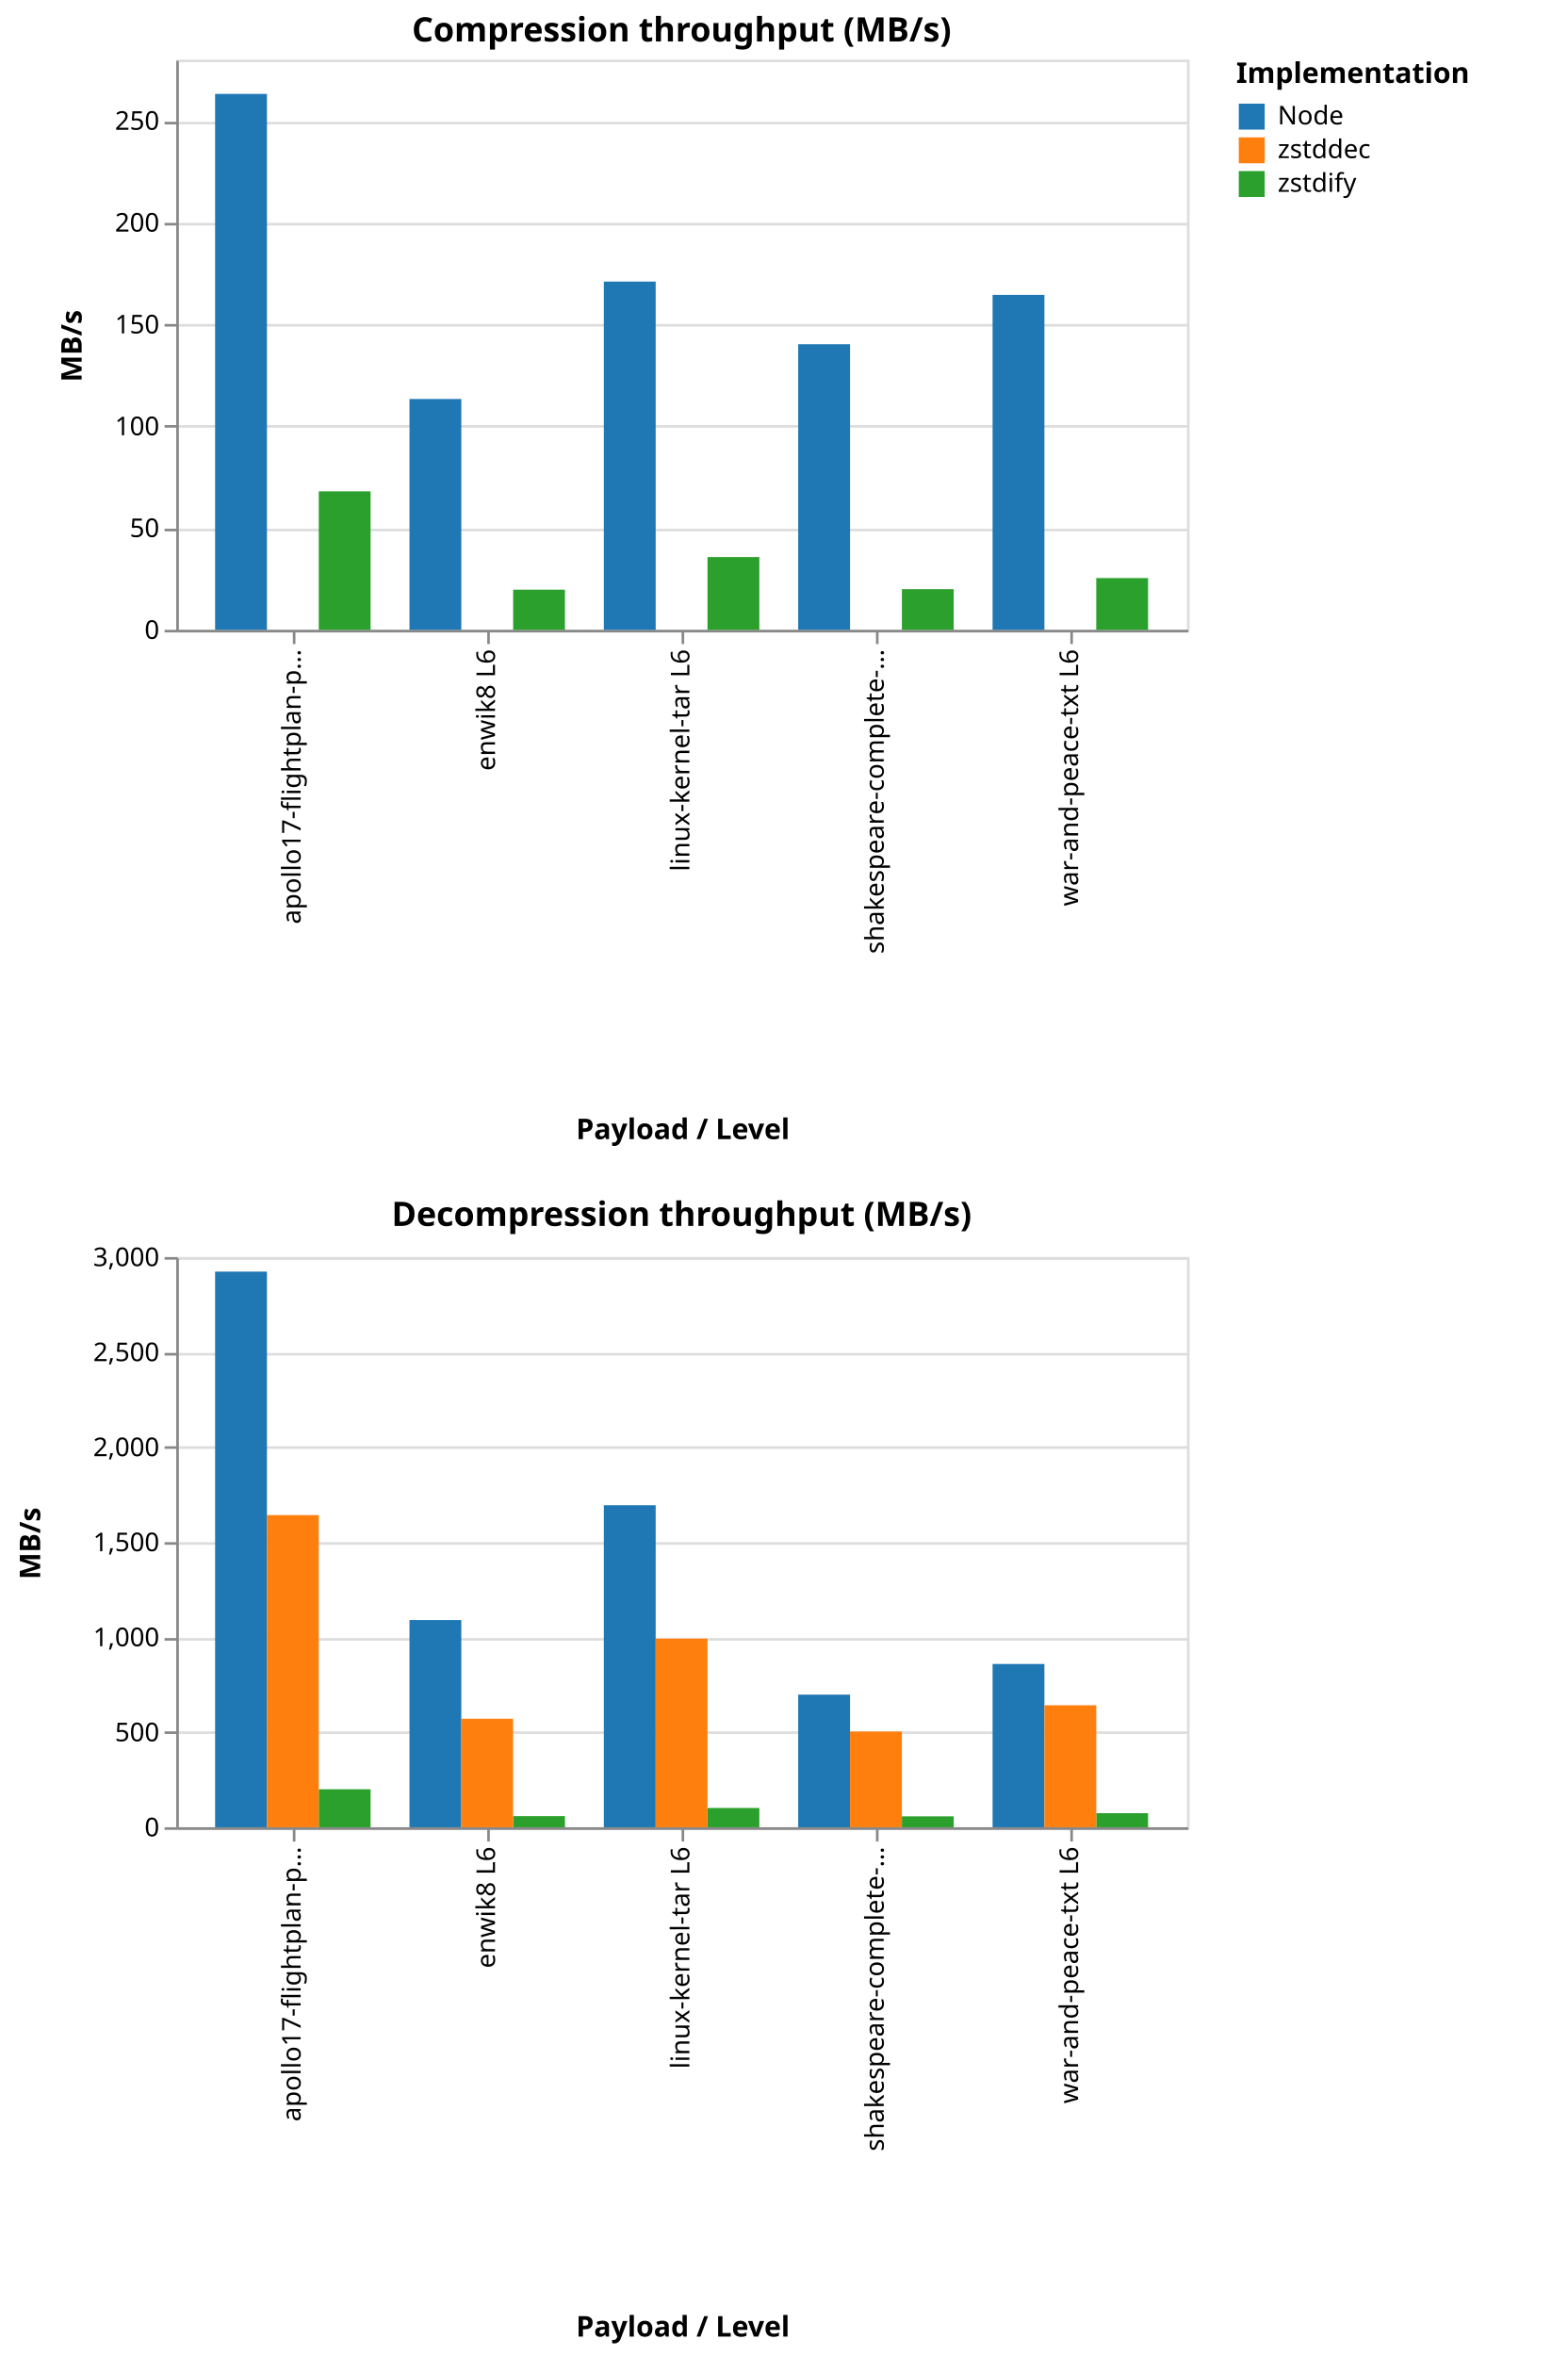
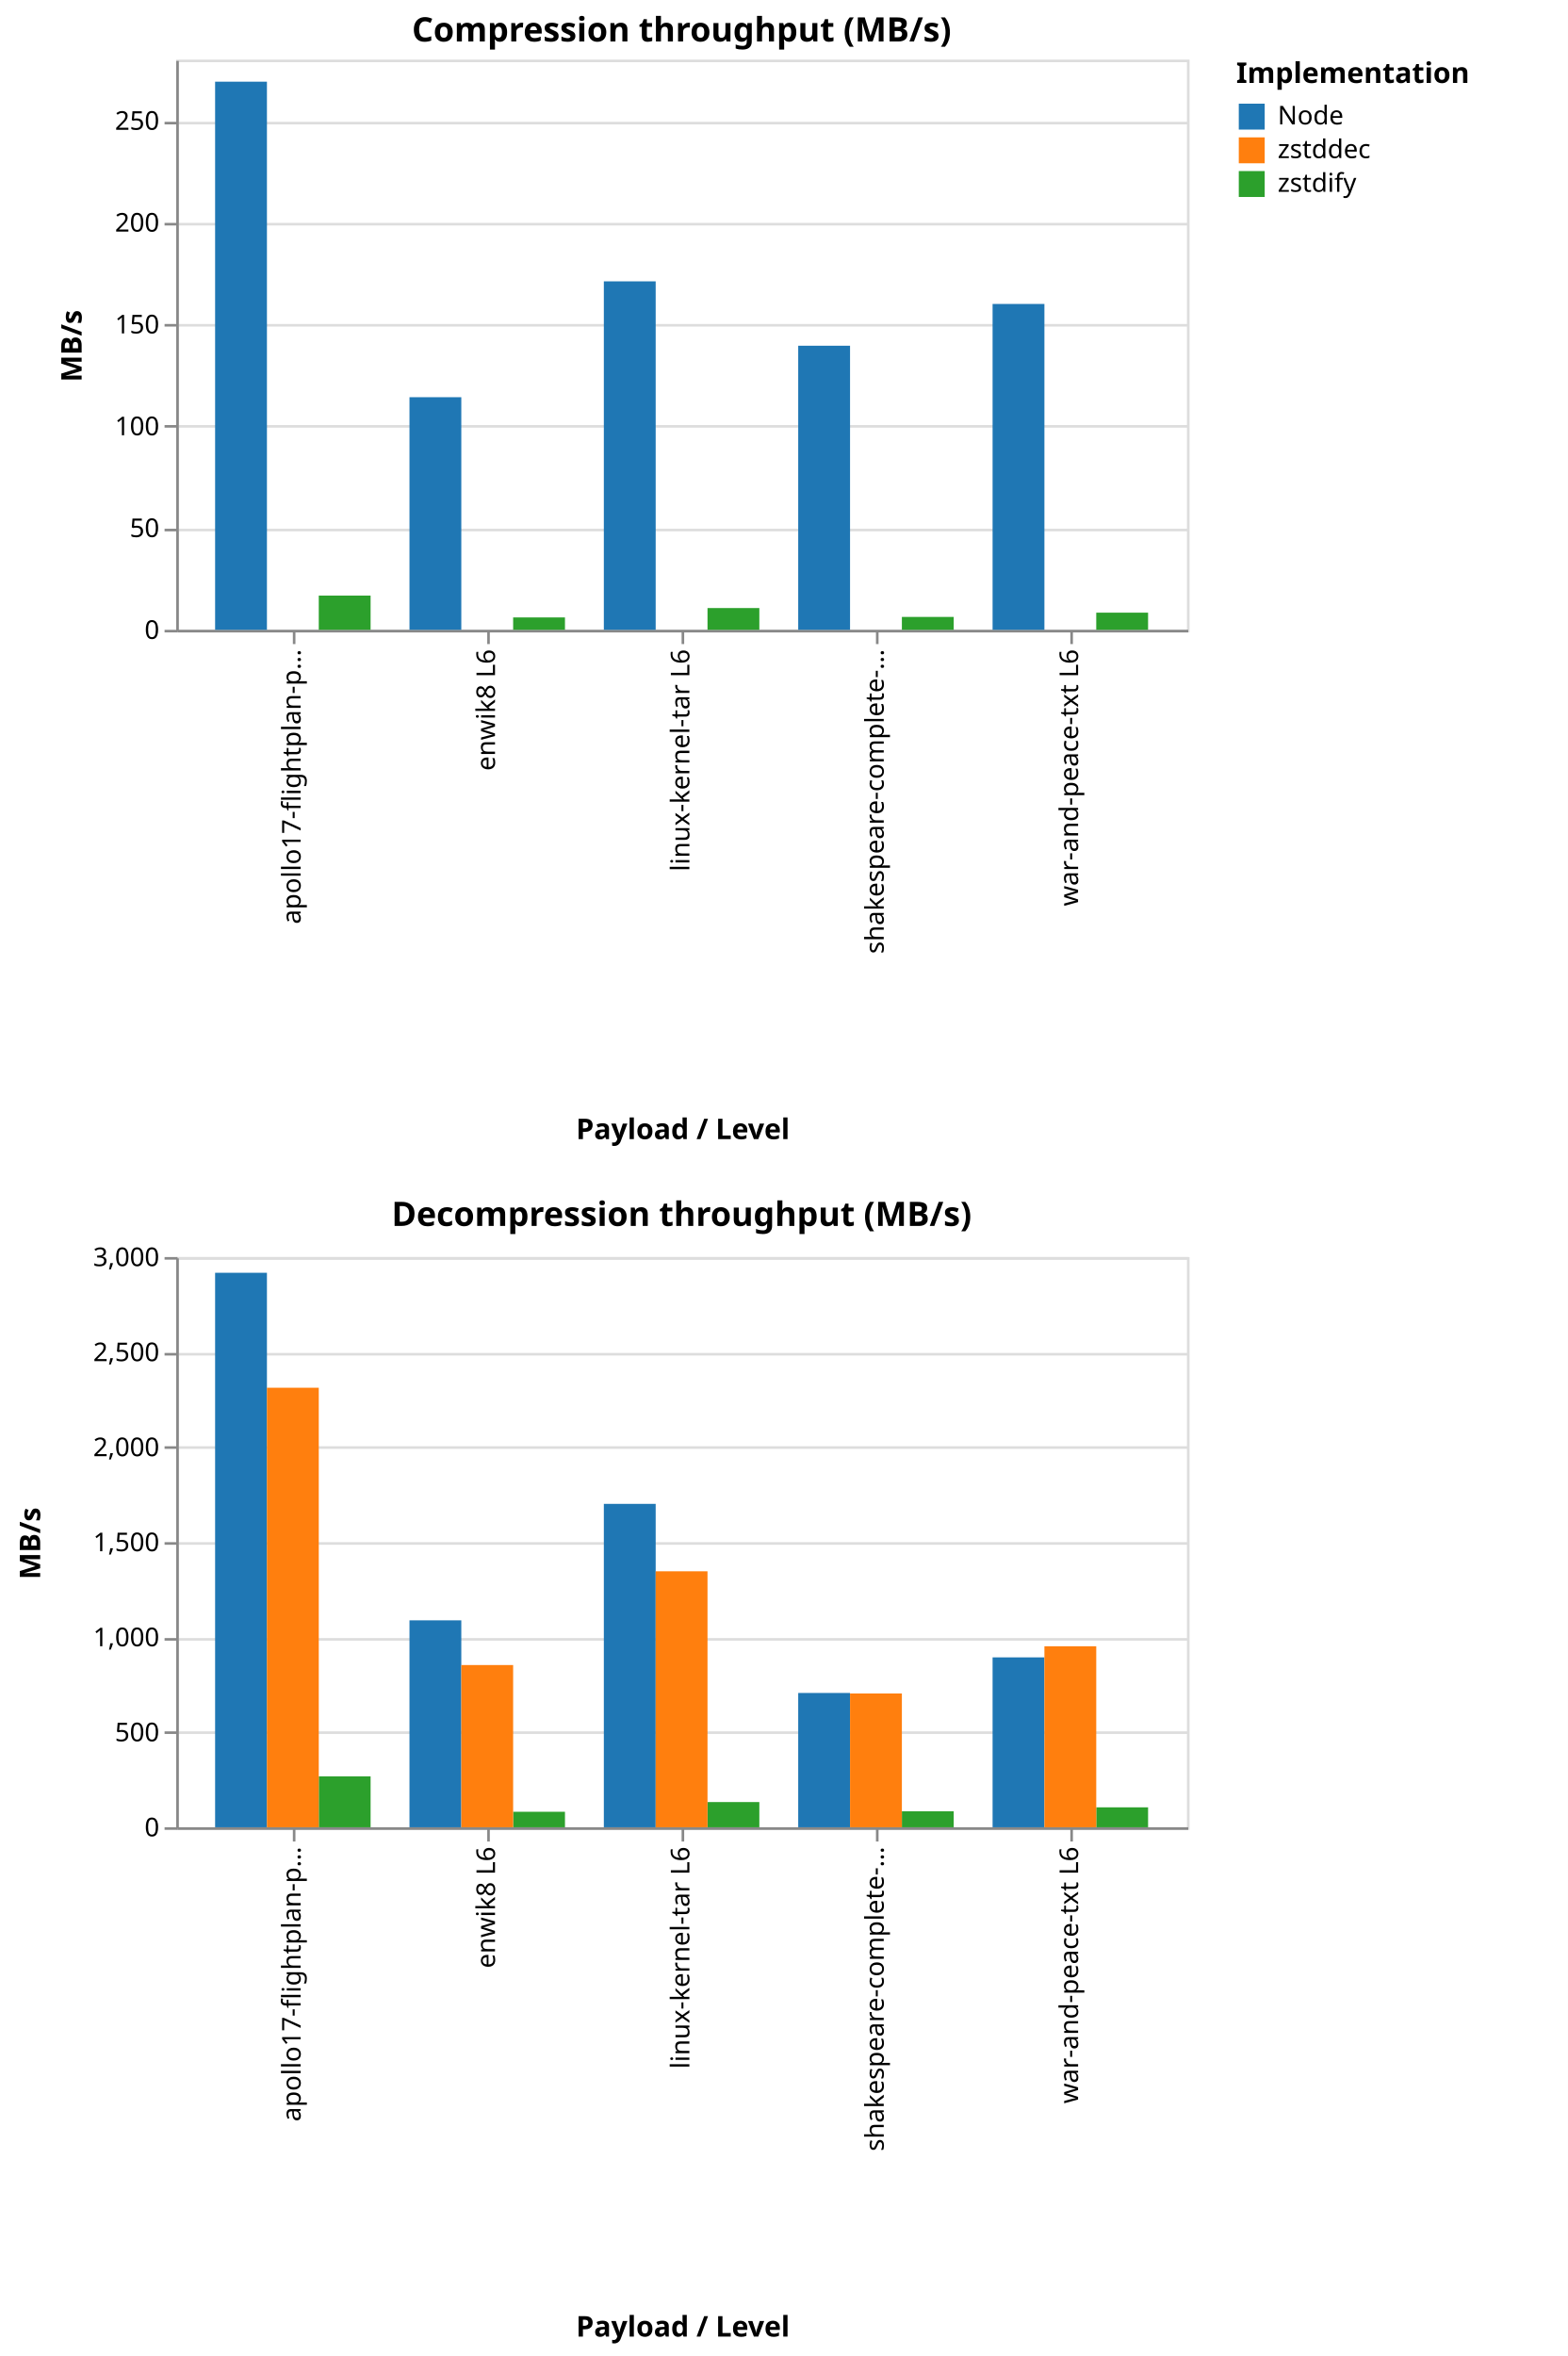
<svg xmlns="http://www.w3.org/2000/svg" version="1.1" class="marks" width="605" height="909" viewBox="0 0 605 909">
  <rect width="605" height="909" fill="white" />
  <g fill="none" stroke-miterlimit="10" transform="translate(68,23)">
    <g class="mark-group role-frame root" role="graphics-object" aria-roledescription="group mark container">
      <g transform="translate(0,0)">
        <path class="background" aria-hidden="true" d="M0,0h0v0h0Z" />
        <g>
          <g class="mark-group role-scope concat_0_group" role="graphics-object" aria-roledescription="group mark container">
            <g transform="translate(0,0)">
              <path class="background" aria-hidden="true" d="M0.5,0.5h390v220h-390Z" stroke="#ddd" />
              <g>
                <g class="mark-group role-axis" aria-hidden="true">
                  <g transform="translate(0.5,0.5)">
                    <path class="background" aria-hidden="true" d="M0,0h0v0h0Z" pointer-events="none" />
                    <g>
                      <g class="mark-rule role-axis-grid" pointer-events="none">
                        <line transform="translate(0,220)" x2="390" y2="0" stroke="#ddd" stroke-width="1" opacity="1" />
                        <line transform="translate(0,181)" x2="390" y2="0" stroke="#ddd" stroke-width="1" opacity="1" />
                        <line transform="translate(0,141)" x2="390" y2="0" stroke="#ddd" stroke-width="1" opacity="1" />
                        <line transform="translate(0,102)" x2="390" y2="0" stroke="#ddd" stroke-width="1" opacity="1" />
                        <line transform="translate(0,63)" x2="390" y2="0" stroke="#ddd" stroke-width="1" opacity="1" />
                        <line transform="translate(0,24)" x2="390" y2="0" stroke="#ddd" stroke-width="1" opacity="1" />
                      </g>
                    </g>
                    <path class="foreground" aria-hidden="true" d="" pointer-events="none" display="none" />
                  </g>
                </g>
                <g class="mark-group role-axis" role="graphics-symbol" aria-roledescription="axis" aria-label="X-axis titled 'Payload / Level' for a discrete scale with 5 values: apollo17-flightplan-pdf L6, enwik8 L6, linux-kernel-tar L6, shakespeare-complete-txt L6, war-and-peace-txt L6">
                  <g transform="translate(0.5,220.5)">
                    <path class="background" aria-hidden="true" d="M0,0h0v0h0Z" pointer-events="none" />
                    <g>
                      <g class="mark-rule role-axis-tick" pointer-events="none">
                        <line transform="translate(45,0)" x2="0" y2="5" stroke="#888" stroke-width="1" opacity="1" />
                        <line transform="translate(120,0)" x2="0" y2="5" stroke="#888" stroke-width="1" opacity="1" />
                        <line transform="translate(195,0)" x2="0" y2="5" stroke="#888" stroke-width="1" opacity="1" />
                        <line transform="translate(270,0)" x2="0" y2="5" stroke="#888" stroke-width="1" opacity="1" />
                        <line transform="translate(345,0)" x2="0" y2="5" stroke="#888" stroke-width="1" opacity="1" />
                      </g>
                      <g class="mark-text role-axis-label" pointer-events="none">
                        <text text-anchor="end" transform="translate(44.5,7) rotate(270) translate(0,3)" font-family="sans-serif" font-size="10px" fill="#000" opacity="1">apollo17-flightplan-p…</text>
                        <text text-anchor="end" transform="translate(119.5,7) rotate(270) translate(0,3)" font-family="sans-serif" font-size="10px" fill="#000" opacity="1">enwik8 L6</text>
                        <text text-anchor="end" transform="translate(194.5,7) rotate(270) translate(0,3)" font-family="sans-serif" font-size="10px" fill="#000" opacity="1">linux-kernel-tar L6</text>
                        <text text-anchor="end" transform="translate(269.5,7) rotate(270) translate(0,3)" font-family="sans-serif" font-size="10px" fill="#000" opacity="1">shakespeare-complete-…</text>
                        <text text-anchor="end" transform="translate(344.5,7) rotate(270) translate(0,3)" font-family="sans-serif" font-size="10px" fill="#000" opacity="1">war-and-peace-txt L6</text>
                      </g>
                      <g class="mark-rule role-axis-domain" pointer-events="none">
                        <line transform="translate(0,0)" x2="390" y2="0" stroke="#888" stroke-width="1" opacity="1" />
                      </g>
                      <g class="mark-text role-axis-title" pointer-events="none">
                        <text text-anchor="middle" transform="translate(195,196)" font-family="sans-serif" font-size="11px" font-weight="bold" fill="#000" opacity="1">Payload / Level</text>
                      </g>
                    </g>
                    <path class="foreground" aria-hidden="true" d="" pointer-events="none" display="none" />
                  </g>
                </g>
                <g class="mark-group role-axis" role="graphics-symbol" aria-roledescription="axis" aria-label="Y-axis titled 'MB/s' for a linear scale with values from 0 to 280">
                  <g transform="translate(0.5,0.5)">
                    <path class="background" aria-hidden="true" d="M0,0h0v0h0Z" pointer-events="none" />
                    <g>
                      <g class="mark-rule role-axis-tick" pointer-events="none">
                        <line transform="translate(0,220)" x2="-5" y2="0" stroke="#888" stroke-width="1" opacity="1" />
                        <line transform="translate(0,181)" x2="-5" y2="0" stroke="#888" stroke-width="1" opacity="1" />
                        <line transform="translate(0,141)" x2="-5" y2="0" stroke="#888" stroke-width="1" opacity="1" />
                        <line transform="translate(0,102)" x2="-5" y2="0" stroke="#888" stroke-width="1" opacity="1" />
                        <line transform="translate(0,63)" x2="-5" y2="0" stroke="#888" stroke-width="1" opacity="1" />
                        <line transform="translate(0,24)" x2="-5" y2="0" stroke="#888" stroke-width="1" opacity="1" />
                      </g>
                      <g class="mark-text role-axis-label" pointer-events="none">
                        <text text-anchor="end" transform="translate(-7,223)" font-family="sans-serif" font-size="10px" fill="#000" opacity="1">0</text>
                        <text text-anchor="end" transform="translate(-7,183.7143)" font-family="sans-serif" font-size="10px" fill="#000" opacity="1">50</text>
                        <text text-anchor="end" transform="translate(-7,144.4286)" font-family="sans-serif" font-size="10px" fill="#000" opacity="1">100</text>
                        <text text-anchor="end" transform="translate(-7,105.1429)" font-family="sans-serif" font-size="10px" fill="#000" opacity="1">150</text>
                        <text text-anchor="end" transform="translate(-7,65.85714)" font-family="sans-serif" font-size="10px" fill="#000" opacity="1">200</text>
                        <text text-anchor="end" transform="translate(-7,26.57143)" font-family="sans-serif" font-size="10px" fill="#000" opacity="1">250</text>
                      </g>
                      <g class="mark-rule role-axis-domain" pointer-events="none">
                        <line transform="translate(0,220)" x2="0" y2="-220" stroke="#888" stroke-width="1" opacity="1" />
                      </g>
                      <g class="mark-text role-axis-title" pointer-events="none">
                        <text text-anchor="middle" transform="translate(-35,110) rotate(-90) translate(0,-2)" font-family="sans-serif" font-size="11px" font-weight="bold" fill="#000" opacity="1">MB/s</text>
                      </g>
                    </g>
                    <path class="foreground" aria-hidden="true" d="" pointer-events="none" display="none" />
                  </g>
                </g>
                <g class="mark-rect role-mark concat_0_marks" role="graphics-object" aria-roledescription="rect mark container">
-                   <path aria-label="Payload / Level: war-and-peace-txt L6; MB/s: 25.4203788476; impl: zstdify" role="graphics-symbol" aria-roledescription="bar" d="M355,200.027h20v19.973h-20Z" fill="#2ca02c" />
-                   <path aria-label="Payload / Level: war-and-peace-txt L6; MB/s: 164.477908763; impl: Node" role="graphics-symbol" aria-roledescription="bar" d="M315,90.767h20v129.233h-20Z" fill="#1f77b4" />
-                   <path aria-label="Payload / Level: shakespeare-complete-txt L6; MB/s: 19.9605956942; impl: zstdify" role="graphics-symbol" aria-roledescription="bar" d="M280,204.317h20v15.683h-20Z" fill="#2ca02c" />
-                   <path aria-label="Payload / Level: shakespeare-complete-txt L6; MB/s: 140.252383131; impl: Node" role="graphics-symbol" aria-roledescription="bar" d="M240,109.802h20v110.198h-20Z" fill="#1f77b4" />
-                   <path aria-label="Payload / Level: enwik8 L6; MB/s: 19.7186387111; impl: zstdify" role="graphics-symbol" aria-roledescription="bar" d="M130,204.507h20v15.493h-20Z" fill="#2ca02c" />
-                   <path aria-label="Payload / Level: enwik8 L6; MB/s: 113.345267684; impl: Node" role="graphics-symbol" aria-roledescription="bar" d="M90,130.943h20v89.057h-20Z" fill="#1f77b4" />
-                   <path aria-label="Payload / Level: linux-kernel-tar L6; MB/s: 35.7256713972; impl: zstdify" role="graphics-symbol" aria-roledescription="bar" d="M205,191.93h20v28.07h-20Z" fill="#2ca02c" />
-                   <path aria-label="Payload / Level: linux-kernel-tar L6; MB/s: 171.004138212; impl: Node" role="graphics-symbol" aria-roledescription="bar" d="M165,85.64h20v134.36h-20Z" fill="#1f77b4" />
-                   <path aria-label="Payload / Level: apollo17-flightplan-pdf L6; MB/s: 67.9991185544; impl: zstdify" role="graphics-symbol" aria-roledescription="bar" d="M55,166.572h20v53.428h-20Z" fill="#2ca02c" />
-                   <path aria-label="Payload / Level: apollo17-flightplan-pdf L6; MB/s: 263.1563986; impl: Node" role="graphics-symbol" aria-roledescription="bar" d="M15,13.234h20v206.766h-20Z" fill="#1f77b4" />
+                   <path aria-label="Payload / Level: war-and-peace-txt L6; MB/s: 8.42543959238; impl: zstdify" role="graphics-symbol" aria-roledescription="bar" d="M355,213.38h20v6.62h-20Z" fill="#2ca02c" />
+                   <path aria-label="Payload / Level: war-and-peace-txt L6; MB/s: 160.015815486; impl: Node" role="graphics-symbol" aria-roledescription="bar" d="M315,94.273h20v125.727h-20Z" fill="#1f77b4" />
+                   <path aria-label="Payload / Level: shakespeare-complete-txt L6; MB/s: 6.33371255341; impl: zstdify" role="graphics-symbol" aria-roledescription="bar" d="M280,215.024h20v4.976h-20Z" fill="#2ca02c" />
+                   <path aria-label="Payload / Level: shakespeare-complete-txt L6; MB/s: 139.500788205; impl: Node" role="graphics-symbol" aria-roledescription="bar" d="M240,110.392h20v109.608h-20Z" fill="#1f77b4" />
+                   <path aria-label="Payload / Level: enwik8 L6; MB/s: 6.08718896683; impl: zstdify" role="graphics-symbol" aria-roledescription="bar" d="M130,215.217h20v4.783h-20Z" fill="#2ca02c" />
+                   <path aria-label="Payload / Level: enwik8 L6; MB/s: 114.227075901; impl: Node" role="graphics-symbol" aria-roledescription="bar" d="M90,130.25h20v89.75h-20Z" fill="#1f77b4" />
+                   <path aria-label="Payload / Level: linux-kernel-tar L6; MB/s: 10.6925108169; impl: zstdify" role="graphics-symbol" aria-roledescription="bar" d="M205,211.599h20v8.401h-20Z" fill="#2ca02c" />
+                   <path aria-label="Payload / Level: linux-kernel-tar L6; MB/s: 171.11925258; impl: Node" role="graphics-symbol" aria-roledescription="bar" d="M165,85.549h20v134.451h-20Z" fill="#1f77b4" />
+                   <path aria-label="Payload / Level: apollo17-flightplan-pdf L6; MB/s: 16.8108520375; impl: zstdify" role="graphics-symbol" aria-roledescription="bar" d="M55,206.791h20v13.209h-20Z" fill="#2ca02c" />
+                   <path aria-label="Payload / Level: apollo17-flightplan-pdf L6; MB/s: 269.162732764; impl: Node" role="graphics-symbol" aria-roledescription="bar" d="M15,8.515h20v211.485h-20Z" fill="#1f77b4" />
                </g>
                <g class="mark-group role-title">
                  <g transform="translate(195,-17)">
                    <path class="background" aria-hidden="true" d="M0,0h0v0h0Z" pointer-events="none" />
                    <g>
                      <g class="mark-text role-title-text" role="graphics-symbol" aria-roledescription="title" aria-label="Title text 'Compression throughput (MB/s)'" pointer-events="none">
                        <text text-anchor="middle" transform="translate(0,10)" font-family="sans-serif" font-size="13px" font-weight="bold" fill="#000" opacity="1">Compression throughput (MB/s)</text>
                      </g>
                    </g>
                    <path class="foreground" aria-hidden="true" d="" pointer-events="none" display="none" />
                  </g>
                </g>
              </g>
              <path class="foreground" aria-hidden="true" d="" display="none" />
            </g>
          </g>
          <g class="mark-group role-scope concat_1_group" role="graphics-object" aria-roledescription="group mark container">
            <g transform="translate(0,462)">
              <path class="background" aria-hidden="true" d="M0.5,0.5h390v220h-390Z" stroke="#ddd" />
              <g>
                <g class="mark-group role-axis" aria-hidden="true">
                  <g transform="translate(0.5,0.5)">
                    <path class="background" aria-hidden="true" d="M0,0h0v0h0Z" pointer-events="none" />
                    <g>
                      <g class="mark-rule role-axis-grid" pointer-events="none">
                        <line transform="translate(0,220)" x2="390" y2="0" stroke="#ddd" stroke-width="1" opacity="1" />
                        <line transform="translate(0,183)" x2="390" y2="0" stroke="#ddd" stroke-width="1" opacity="1" />
                        <line transform="translate(0,147)" x2="390" y2="0" stroke="#ddd" stroke-width="1" opacity="1" />
                        <line transform="translate(0,110)" x2="390" y2="0" stroke="#ddd" stroke-width="1" opacity="1" />
                        <line transform="translate(0,73)" x2="390" y2="0" stroke="#ddd" stroke-width="1" opacity="1" />
                        <line transform="translate(0,37)" x2="390" y2="0" stroke="#ddd" stroke-width="1" opacity="1" />
                        <line transform="translate(0,0)" x2="390" y2="0" stroke="#ddd" stroke-width="1" opacity="1" />
                      </g>
                    </g>
                    <path class="foreground" aria-hidden="true" d="" pointer-events="none" display="none" />
                  </g>
                </g>
                <g class="mark-group role-axis" role="graphics-symbol" aria-roledescription="axis" aria-label="X-axis titled 'Payload / Level' for a discrete scale with 5 values: apollo17-flightplan-pdf L6, enwik8 L6, linux-kernel-tar L6, shakespeare-complete-txt L6, war-and-peace-txt L6">
                  <g transform="translate(0.5,220.5)">
                    <path class="background" aria-hidden="true" d="M0,0h0v0h0Z" pointer-events="none" />
                    <g>
                      <g class="mark-rule role-axis-tick" pointer-events="none">
                        <line transform="translate(45,0)" x2="0" y2="5" stroke="#888" stroke-width="1" opacity="1" />
                        <line transform="translate(120,0)" x2="0" y2="5" stroke="#888" stroke-width="1" opacity="1" />
                        <line transform="translate(195,0)" x2="0" y2="5" stroke="#888" stroke-width="1" opacity="1" />
                        <line transform="translate(270,0)" x2="0" y2="5" stroke="#888" stroke-width="1" opacity="1" />
                        <line transform="translate(345,0)" x2="0" y2="5" stroke="#888" stroke-width="1" opacity="1" />
                      </g>
                      <g class="mark-text role-axis-label" pointer-events="none">
                        <text text-anchor="end" transform="translate(44.5,7) rotate(270) translate(0,3)" font-family="sans-serif" font-size="10px" fill="#000" opacity="1">apollo17-flightplan-p…</text>
                        <text text-anchor="end" transform="translate(119.5,7) rotate(270) translate(0,3)" font-family="sans-serif" font-size="10px" fill="#000" opacity="1">enwik8 L6</text>
                        <text text-anchor="end" transform="translate(194.5,7) rotate(270) translate(0,3)" font-family="sans-serif" font-size="10px" fill="#000" opacity="1">linux-kernel-tar L6</text>
                        <text text-anchor="end" transform="translate(269.5,7) rotate(270) translate(0,3)" font-family="sans-serif" font-size="10px" fill="#000" opacity="1">shakespeare-complete-…</text>
                        <text text-anchor="end" transform="translate(344.5,7) rotate(270) translate(0,3)" font-family="sans-serif" font-size="10px" fill="#000" opacity="1">war-and-peace-txt L6</text>
                      </g>
                      <g class="mark-rule role-axis-domain" pointer-events="none">
                        <line transform="translate(0,0)" x2="390" y2="0" stroke="#888" stroke-width="1" opacity="1" />
                      </g>
                      <g class="mark-text role-axis-title" pointer-events="none">
                        <text text-anchor="middle" transform="translate(195,196)" font-family="sans-serif" font-size="11px" font-weight="bold" fill="#000" opacity="1">Payload / Level</text>
                      </g>
                    </g>
                    <path class="foreground" aria-hidden="true" d="" pointer-events="none" display="none" />
                  </g>
                </g>
                <g class="mark-group role-axis" role="graphics-symbol" aria-roledescription="axis" aria-label="Y-axis titled 'MB/s' for a linear scale with values from 0 to 3,000">
                  <g transform="translate(0.5,0.5)">
                    <path class="background" aria-hidden="true" d="M0,0h0v0h0Z" pointer-events="none" />
                    <g>
                      <g class="mark-rule role-axis-tick" pointer-events="none">
                        <line transform="translate(0,220)" x2="-5" y2="0" stroke="#888" stroke-width="1" opacity="1" />
                        <line transform="translate(0,183)" x2="-5" y2="0" stroke="#888" stroke-width="1" opacity="1" />
                        <line transform="translate(0,147)" x2="-5" y2="0" stroke="#888" stroke-width="1" opacity="1" />
                        <line transform="translate(0,110)" x2="-5" y2="0" stroke="#888" stroke-width="1" opacity="1" />
                        <line transform="translate(0,73)" x2="-5" y2="0" stroke="#888" stroke-width="1" opacity="1" />
                        <line transform="translate(0,37)" x2="-5" y2="0" stroke="#888" stroke-width="1" opacity="1" />
                        <line transform="translate(0,0)" x2="-5" y2="0" stroke="#888" stroke-width="1" opacity="1" />
                      </g>
                      <g class="mark-text role-axis-label" pointer-events="none">
                        <text text-anchor="end" transform="translate(-7,223)" font-family="sans-serif" font-size="10px" fill="#000" opacity="1">0</text>
                        <text text-anchor="end" transform="translate(-7,186.3333)" font-family="sans-serif" font-size="10px" fill="#000" opacity="1">500</text>
                        <text text-anchor="end" transform="translate(-7,149.6667)" font-family="sans-serif" font-size="10px" fill="#000" opacity="1">1,000</text>
                        <text text-anchor="end" transform="translate(-7,113)" font-family="sans-serif" font-size="10px" fill="#000" opacity="1">1,500</text>
                        <text text-anchor="end" transform="translate(-7,76.33333)" font-family="sans-serif" font-size="10px" fill="#000" opacity="1">2,000</text>
                        <text text-anchor="end" transform="translate(-7,39.66667)" font-family="sans-serif" font-size="10px" fill="#000" opacity="1">2,500</text>
                        <text text-anchor="end" transform="translate(-7,3)" font-family="sans-serif" font-size="10px" fill="#000" opacity="1">3,000</text>
                      </g>
                      <g class="mark-rule role-axis-domain" pointer-events="none">
                        <line transform="translate(0,220)" x2="0" y2="-220" stroke="#888" stroke-width="1" opacity="1" />
                      </g>
                      <g class="mark-text role-axis-title" pointer-events="none">
                        <text text-anchor="middle" transform="translate(-51,110) rotate(-90) translate(0,-2)" font-family="sans-serif" font-size="11px" font-weight="bold" fill="#000" opacity="1">MB/s</text>
                      </g>
                    </g>
                    <path class="foreground" aria-hidden="true" d="" pointer-events="none" display="none" />
                  </g>
                </g>
                <g class="mark-rect role-mark concat_1_marks" role="graphics-object" aria-roledescription="rect mark container">
-                   <path aria-label="Payload / Level: war-and-peace-txt L6; MB/s: 74.0279156433; impl: zstdify" role="graphics-symbol" aria-roledescription="bar" d="M355,214.571h20v5.429h-20Z" fill="#2ca02c" />
-                   <path aria-label="Payload / Level: war-and-peace-txt L6; MB/s: 859.055274105; impl: Node" role="graphics-symbol" aria-roledescription="bar" d="M315,157.003h20v62.997h-20Z" fill="#1f77b4" />
-                   <path aria-label="Payload / Level: war-and-peace-txt L6; MB/s: 641.821026813; impl: zstddec" role="graphics-symbol" aria-roledescription="bar" d="M335,172.933h20v47.067h-20Z" fill="#ff7f0e" />
-                   <path aria-label="Payload / Level: shakespeare-complete-txt L6; MB/s: 57.423283171; impl: zstdify" role="graphics-symbol" aria-roledescription="bar" d="M280,215.789h20v4.211h-20Z" fill="#2ca02c" />
-                   <path aria-label="Payload / Level: shakespeare-complete-txt L6; MB/s: 697.770114946; impl: Node" role="graphics-symbol" aria-roledescription="bar" d="M240,168.83h20v51.17h-20Z" fill="#1f77b4" />
-                   <path aria-label="Payload / Level: shakespeare-complete-txt L6; MB/s: 503.784232365; impl: zstddec" role="graphics-symbol" aria-roledescription="bar" d="M260,183.056h20v36.944h-20Z" fill="#ff7f0e" />
-                   <path aria-label="Payload / Level: enwik8 L6; MB/s: 58.5592181501; impl: zstdify" role="graphics-symbol" aria-roledescription="bar" d="M130,215.706h20v4.294h-20Z" fill="#2ca02c" />
-                   <path aria-label="Payload / Level: enwik8 L6; MB/s: 1090.20833063; impl: Node" role="graphics-symbol" aria-roledescription="bar" d="M90,140.051h20v79.949h-20Z" fill="#1f77b4" />
-                   <path aria-label="Payload / Level: enwik8 L6; MB/s: 570.906046891; impl: zstddec" role="graphics-symbol" aria-roledescription="bar" d="M110,178.134h20v41.866h-20Z" fill="#ff7f0e" />
-                   <path aria-label="Payload / Level: linux-kernel-tar L6; MB/s: 101.513983179; impl: zstdify" role="graphics-symbol" aria-roledescription="bar" d="M205,212.556h20v7.444h-20Z" fill="#2ca02c" />
-                   <path aria-label="Payload / Level: linux-kernel-tar L6; MB/s: 1694.21375437; impl: Node" role="graphics-symbol" aria-roledescription="bar" d="M165,95.758h20v124.242h-20Z" fill="#1f77b4" />
-                   <path aria-label="Payload / Level: linux-kernel-tar L6; MB/s: 992.53922068; impl: zstddec" role="graphics-symbol" aria-roledescription="bar" d="M185,147.214h20v72.786h-20Z" fill="#ff7f0e" />
-                   <path aria-label="Payload / Level: apollo17-flightplan-pdf L6; MB/s: 199.875463772; impl: zstdify" role="graphics-symbol" aria-roledescription="bar" d="M55,205.342h20v14.658h-20Z" fill="#2ca02c" />
-                   <path aria-label="Payload / Level: apollo17-flightplan-pdf L6; MB/s: 2923.37716473; impl: Node" role="graphics-symbol" aria-roledescription="bar" d="M15,5.619h20v214.381h-20Z" fill="#1f77b4" />
-                   <path aria-label="Payload / Level: apollo17-flightplan-pdf L6; MB/s: 1642.34975197; impl: zstddec" role="graphics-symbol" aria-roledescription="bar" d="M35,99.561h20v120.439h-20Z" fill="#ff7f0e" />
+                   <path aria-label="Payload / Level: war-and-peace-txt L6; MB/s: 104.846286701; impl: zstdify" role="graphics-symbol" aria-roledescription="bar" d="M355,212.311h20v7.689h-20Z" fill="#2ca02c" />
+                   <path aria-label="Payload / Level: war-and-peace-txt L6; MB/s: 893.839448725; impl: Node" role="graphics-symbol" aria-roledescription="bar" d="M315,154.452h20v65.548h-20Z" fill="#1f77b4" />
+                   <path aria-label="Payload / Level: war-and-peace-txt L6; MB/s: 952.250980388; impl: zstddec" role="graphics-symbol" aria-roledescription="bar" d="M335,150.168h20v69.832h-20Z" fill="#ff7f0e" />
+                   <path aria-label="Payload / Level: shakespeare-complete-txt L6; MB/s: 83.944649023; impl: zstdify" role="graphics-symbol" aria-roledescription="bar" d="M280,213.844h20v6.156h-20Z" fill="#2ca02c" />
+                   <path aria-label="Payload / Level: shakespeare-complete-txt L6; MB/s: 706.557415212; impl: Node" role="graphics-symbol" aria-roledescription="bar" d="M240,168.186h20v51.814h-20Z" fill="#1f77b4" />
+                   <path aria-label="Payload / Level: shakespeare-complete-txt L6; MB/s: 703.837681157; impl: zstddec" role="graphics-symbol" aria-roledescription="bar" d="M260,168.385h20v51.615h-20Z" fill="#ff7f0e" />
+                   <path aria-label="Payload / Level: enwik8 L6; MB/s: 81.5158723261; impl: zstdify" role="graphics-symbol" aria-roledescription="bar" d="M130,214.022h20v5.978h-20Z" fill="#2ca02c" />
+                   <path aria-label="Payload / Level: enwik8 L6; MB/s: 1088.67517263; impl: Node" role="graphics-symbol" aria-roledescription="bar" d="M90,140.164h20v79.836h-20Z" fill="#1f77b4" />
+                   <path aria-label="Payload / Level: enwik8 L6; MB/s: 853.469466158; impl: zstddec" role="graphics-symbol" aria-roledescription="bar" d="M110,157.412h20v62.588h-20Z" fill="#ff7f0e" />
+                   <path aria-label="Payload / Level: linux-kernel-tar L6; MB/s: 132.58708086; impl: zstdify" role="graphics-symbol" aria-roledescription="bar" d="M205,210.277h20v9.723h-20Z" fill="#2ca02c" />
+                   <path aria-label="Payload / Level: linux-kernel-tar L6; MB/s: 1701.43000628; impl: Node" role="graphics-symbol" aria-roledescription="bar" d="M165,95.228h20v124.772h-20Z" fill="#1f77b4" />
+                   <path aria-label="Payload / Level: linux-kernel-tar L6; MB/s: 1346.70219939; impl: zstddec" role="graphics-symbol" aria-roledescription="bar" d="M185,121.242h20v98.758h-20Z" fill="#ff7f0e" />
+                   <path aria-label="Payload / Level: apollo17-flightplan-pdf L6; MB/s: 267.890318168; impl: zstdify" role="graphics-symbol" aria-roledescription="bar" d="M55,200.355h20v19.645h-20Z" fill="#2ca02c" />
+                   <path aria-label="Payload / Level: apollo17-flightplan-pdf L6; MB/s: 2917.26015657; impl: Node" role="graphics-symbol" aria-roledescription="bar" d="M15,6.068h20v213.932h-20Z" fill="#1f77b4" />
+                   <path aria-label="Payload / Level: apollo17-flightplan-pdf L6; MB/s: 2312.40757764; impl: zstddec" role="graphics-symbol" aria-roledescription="bar" d="M35,50.423h20v169.577h-20Z" fill="#ff7f0e" />
                </g>
                <g class="mark-group role-title">
                  <g transform="translate(195,-22)">
                    <path class="background" aria-hidden="true" d="M0,0h0v0h0Z" pointer-events="none" />
                    <g>
                      <g class="mark-text role-title-text" role="graphics-symbol" aria-roledescription="title" aria-label="Title text 'Decompression throughput (MB/s)'" pointer-events="none">
                        <text text-anchor="middle" transform="translate(0,10)" font-family="sans-serif" font-size="13px" font-weight="bold" fill="#000" opacity="1">Decompression throughput (MB/s)</text>
                      </g>
                    </g>
                    <path class="foreground" aria-hidden="true" d="" pointer-events="none" display="none" />
                  </g>
                </g>
              </g>
              <path class="foreground" aria-hidden="true" d="" display="none" />
            </g>
          </g>
          <g class="mark-group role-legend" role="graphics-symbol" aria-roledescription="legend" aria-label="Symbol legend titled 'Implementation' for fill color with 3 values: Node, zstddec, zstdify">
            <g transform="translate(409,0)">
              <path class="background" aria-hidden="true" d="M0,0h123v53h-123Z" pointer-events="none" />
              <g>
                <g class="mark-group role-legend-entry">
                  <g transform="translate(0,16)">
                    <path class="background" aria-hidden="true" d="M0,0h0v0h0Z" pointer-events="none" />
                    <g>
                      <g class="mark-group role-scope" role="graphics-object" aria-roledescription="group mark container">
                        <g transform="translate(0,0)">
                          <path class="background" aria-hidden="true" d="M0,0h72v11h-72Z" pointer-events="none" opacity="1" />
                          <g>
                            <g class="mark-symbol role-legend-symbol" pointer-events="none">
                              <path transform="translate(6,6)" d="M-5,-5h10v10h-10Z" fill="#1f77b4" stroke-width="1.5" opacity="1" />
                            </g>
                            <g class="mark-text role-legend-label" pointer-events="none">
                              <text text-anchor="start" transform="translate(16,9)" font-family="sans-serif" font-size="10px" fill="#000" opacity="1">Node</text>
                            </g>
                          </g>
                          <path class="foreground" aria-hidden="true" d="" pointer-events="none" display="none" />
                        </g>
                        <g transform="translate(0,13)">
                          <path class="background" aria-hidden="true" d="M0,0h72v11h-72Z" pointer-events="none" opacity="1" />
                          <g>
                            <g class="mark-symbol role-legend-symbol" pointer-events="none">
                              <path transform="translate(6,6)" d="M-5,-5h10v10h-10Z" fill="#ff7f0e" stroke-width="1.5" opacity="1" />
                            </g>
                            <g class="mark-text role-legend-label" pointer-events="none">
                              <text text-anchor="start" transform="translate(16,9)" font-family="sans-serif" font-size="10px" fill="#000" opacity="1">zstddec</text>
                            </g>
                          </g>
                          <path class="foreground" aria-hidden="true" d="" pointer-events="none" display="none" />
                        </g>
                        <g transform="translate(0,26)">
                          <path class="background" aria-hidden="true" d="M0,0h72v11h-72Z" pointer-events="none" opacity="1" />
                          <g>
                            <g class="mark-symbol role-legend-symbol" pointer-events="none">
                              <path transform="translate(6,6)" d="M-5,-5h10v10h-10Z" fill="#2ca02c" stroke-width="1.5" opacity="1" />
                            </g>
                            <g class="mark-text role-legend-label" pointer-events="none">
                              <text text-anchor="start" transform="translate(16,9)" font-family="sans-serif" font-size="10px" fill="#000" opacity="1">zstdify</text>
                            </g>
                          </g>
                          <path class="foreground" aria-hidden="true" d="" pointer-events="none" display="none" />
                        </g>
                      </g>
                    </g>
                    <path class="foreground" aria-hidden="true" d="" pointer-events="none" display="none" />
                  </g>
                </g>
                <g class="mark-text role-legend-title" pointer-events="none">
                  <text text-anchor="start" transform="translate(0,9)" font-family="sans-serif" font-size="11px" font-weight="bold" fill="#000" opacity="1">Implementation</text>
                </g>
              </g>
              <path class="foreground" aria-hidden="true" d="" pointer-events="none" display="none" />
            </g>
          </g>
        </g>
        <path class="foreground" aria-hidden="true" d="" display="none" />
      </g>
    </g>
  </g>
</svg>
